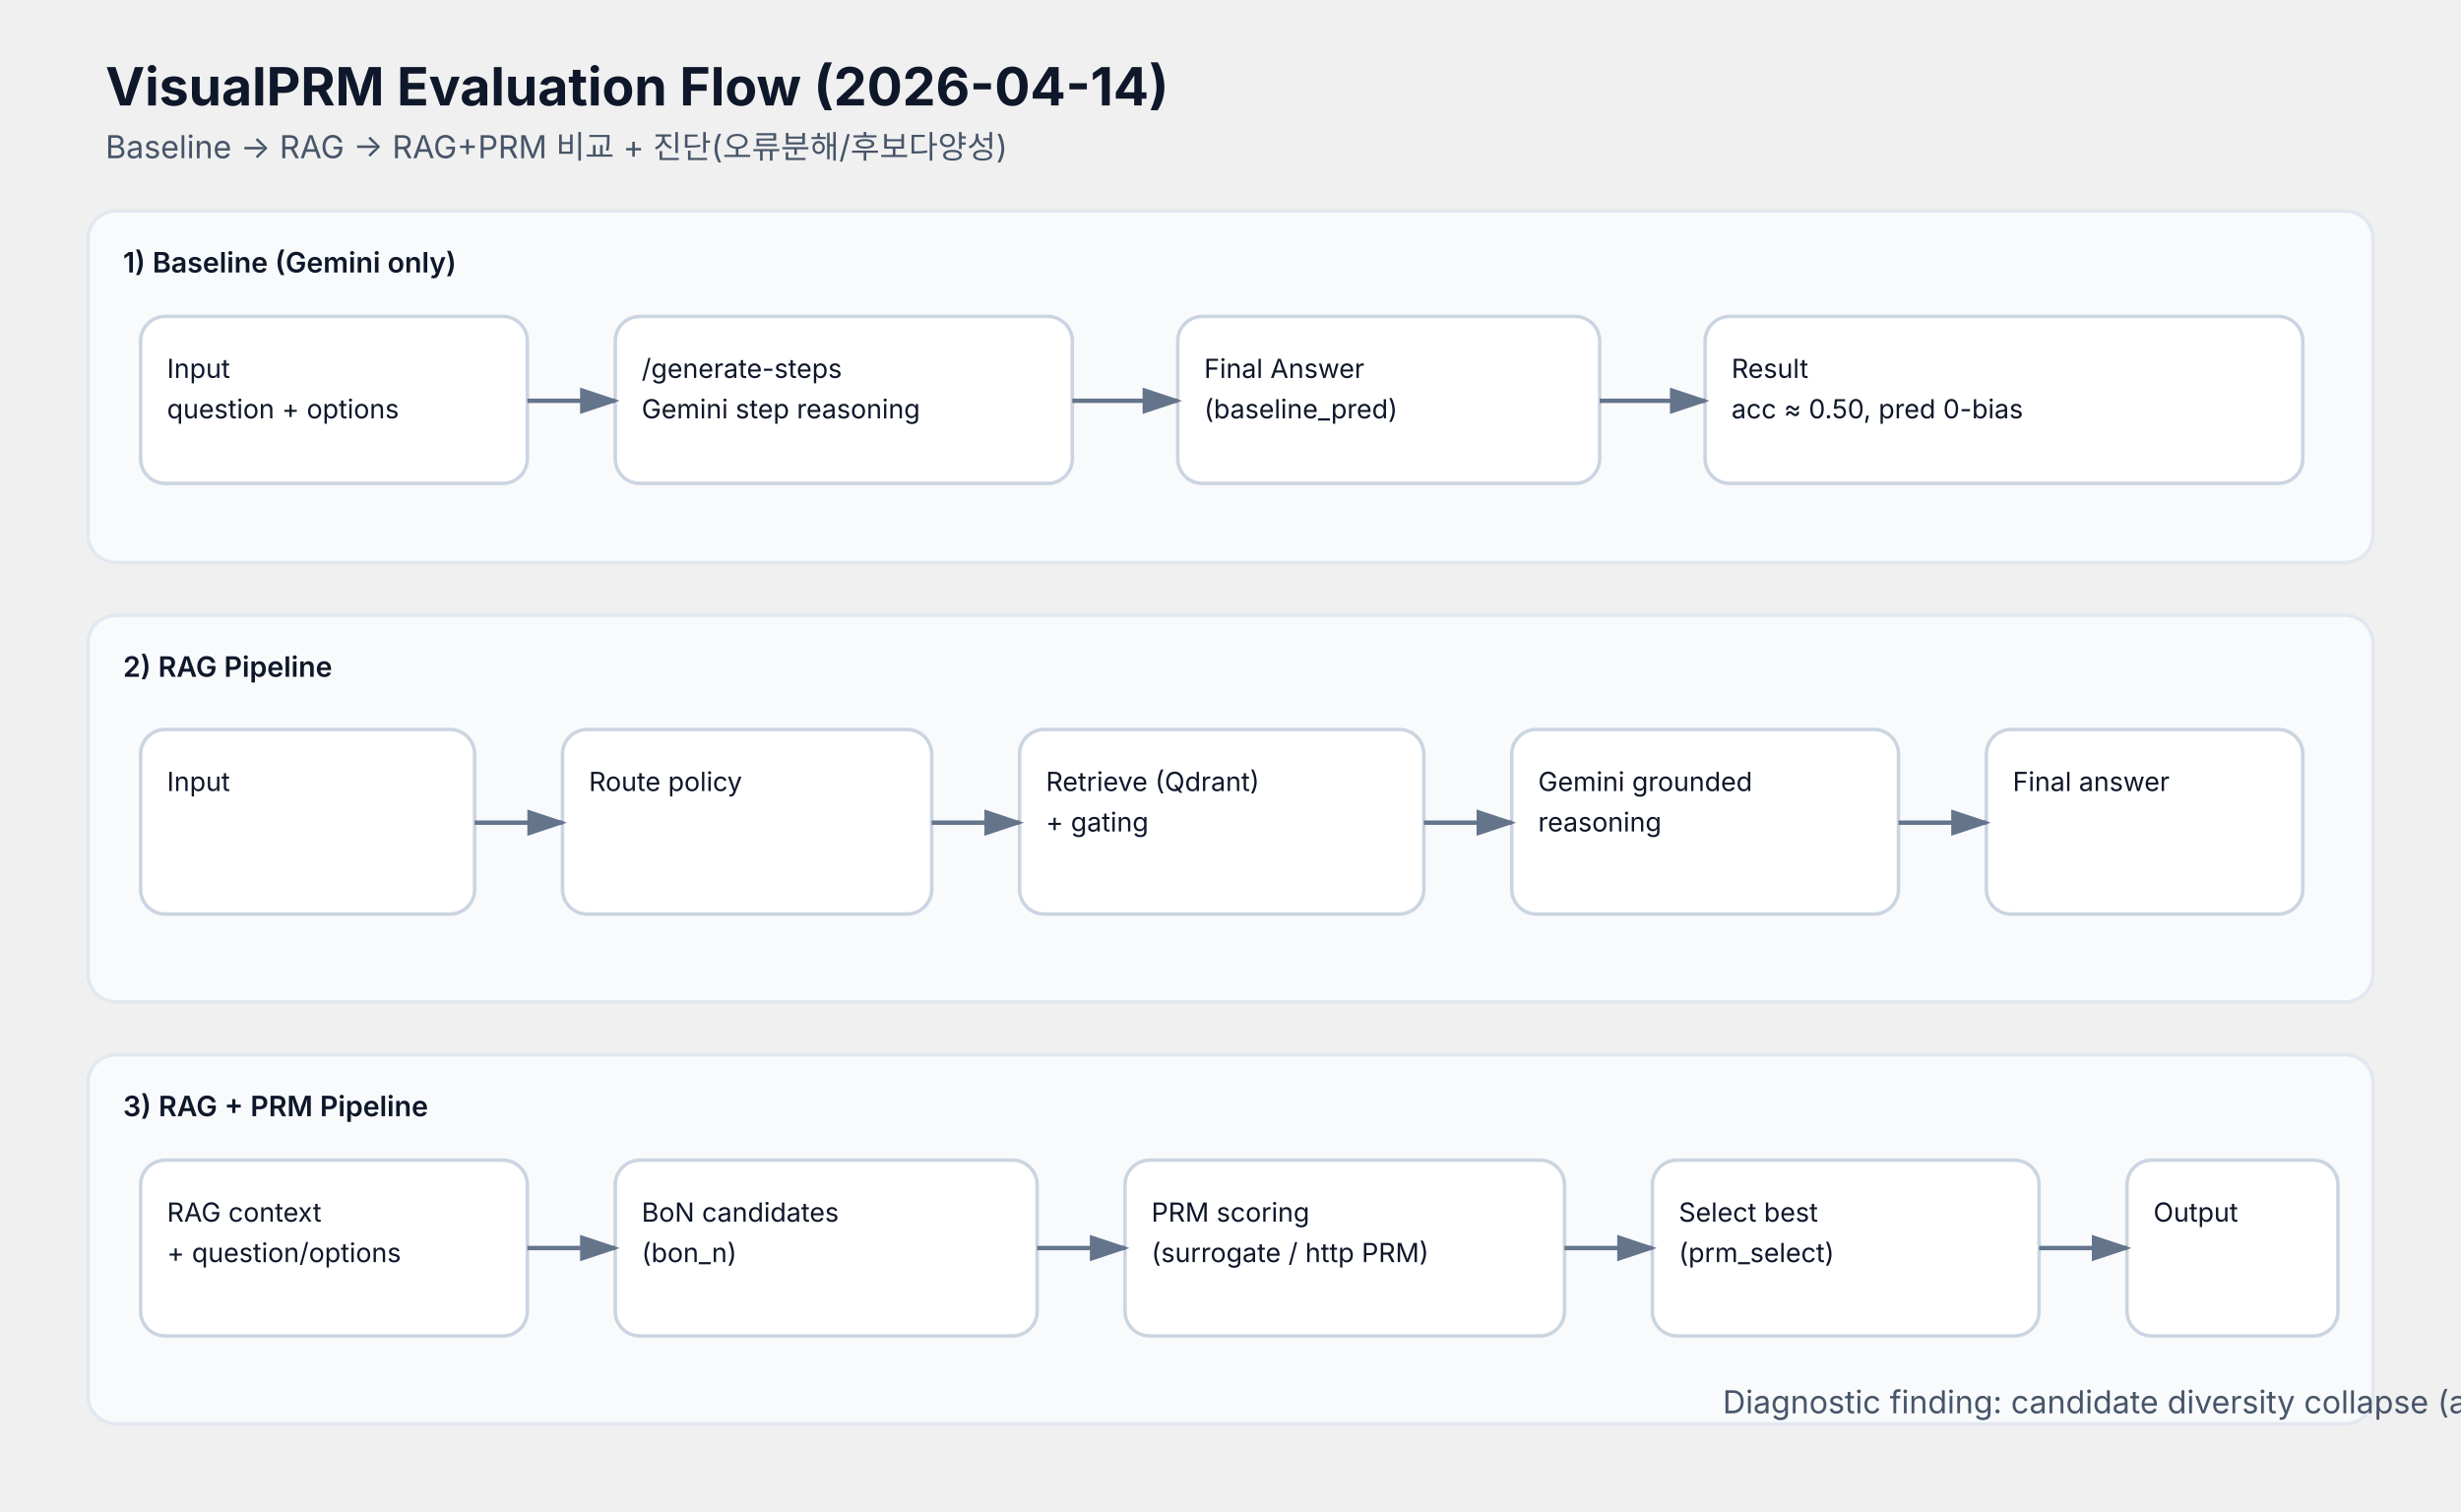
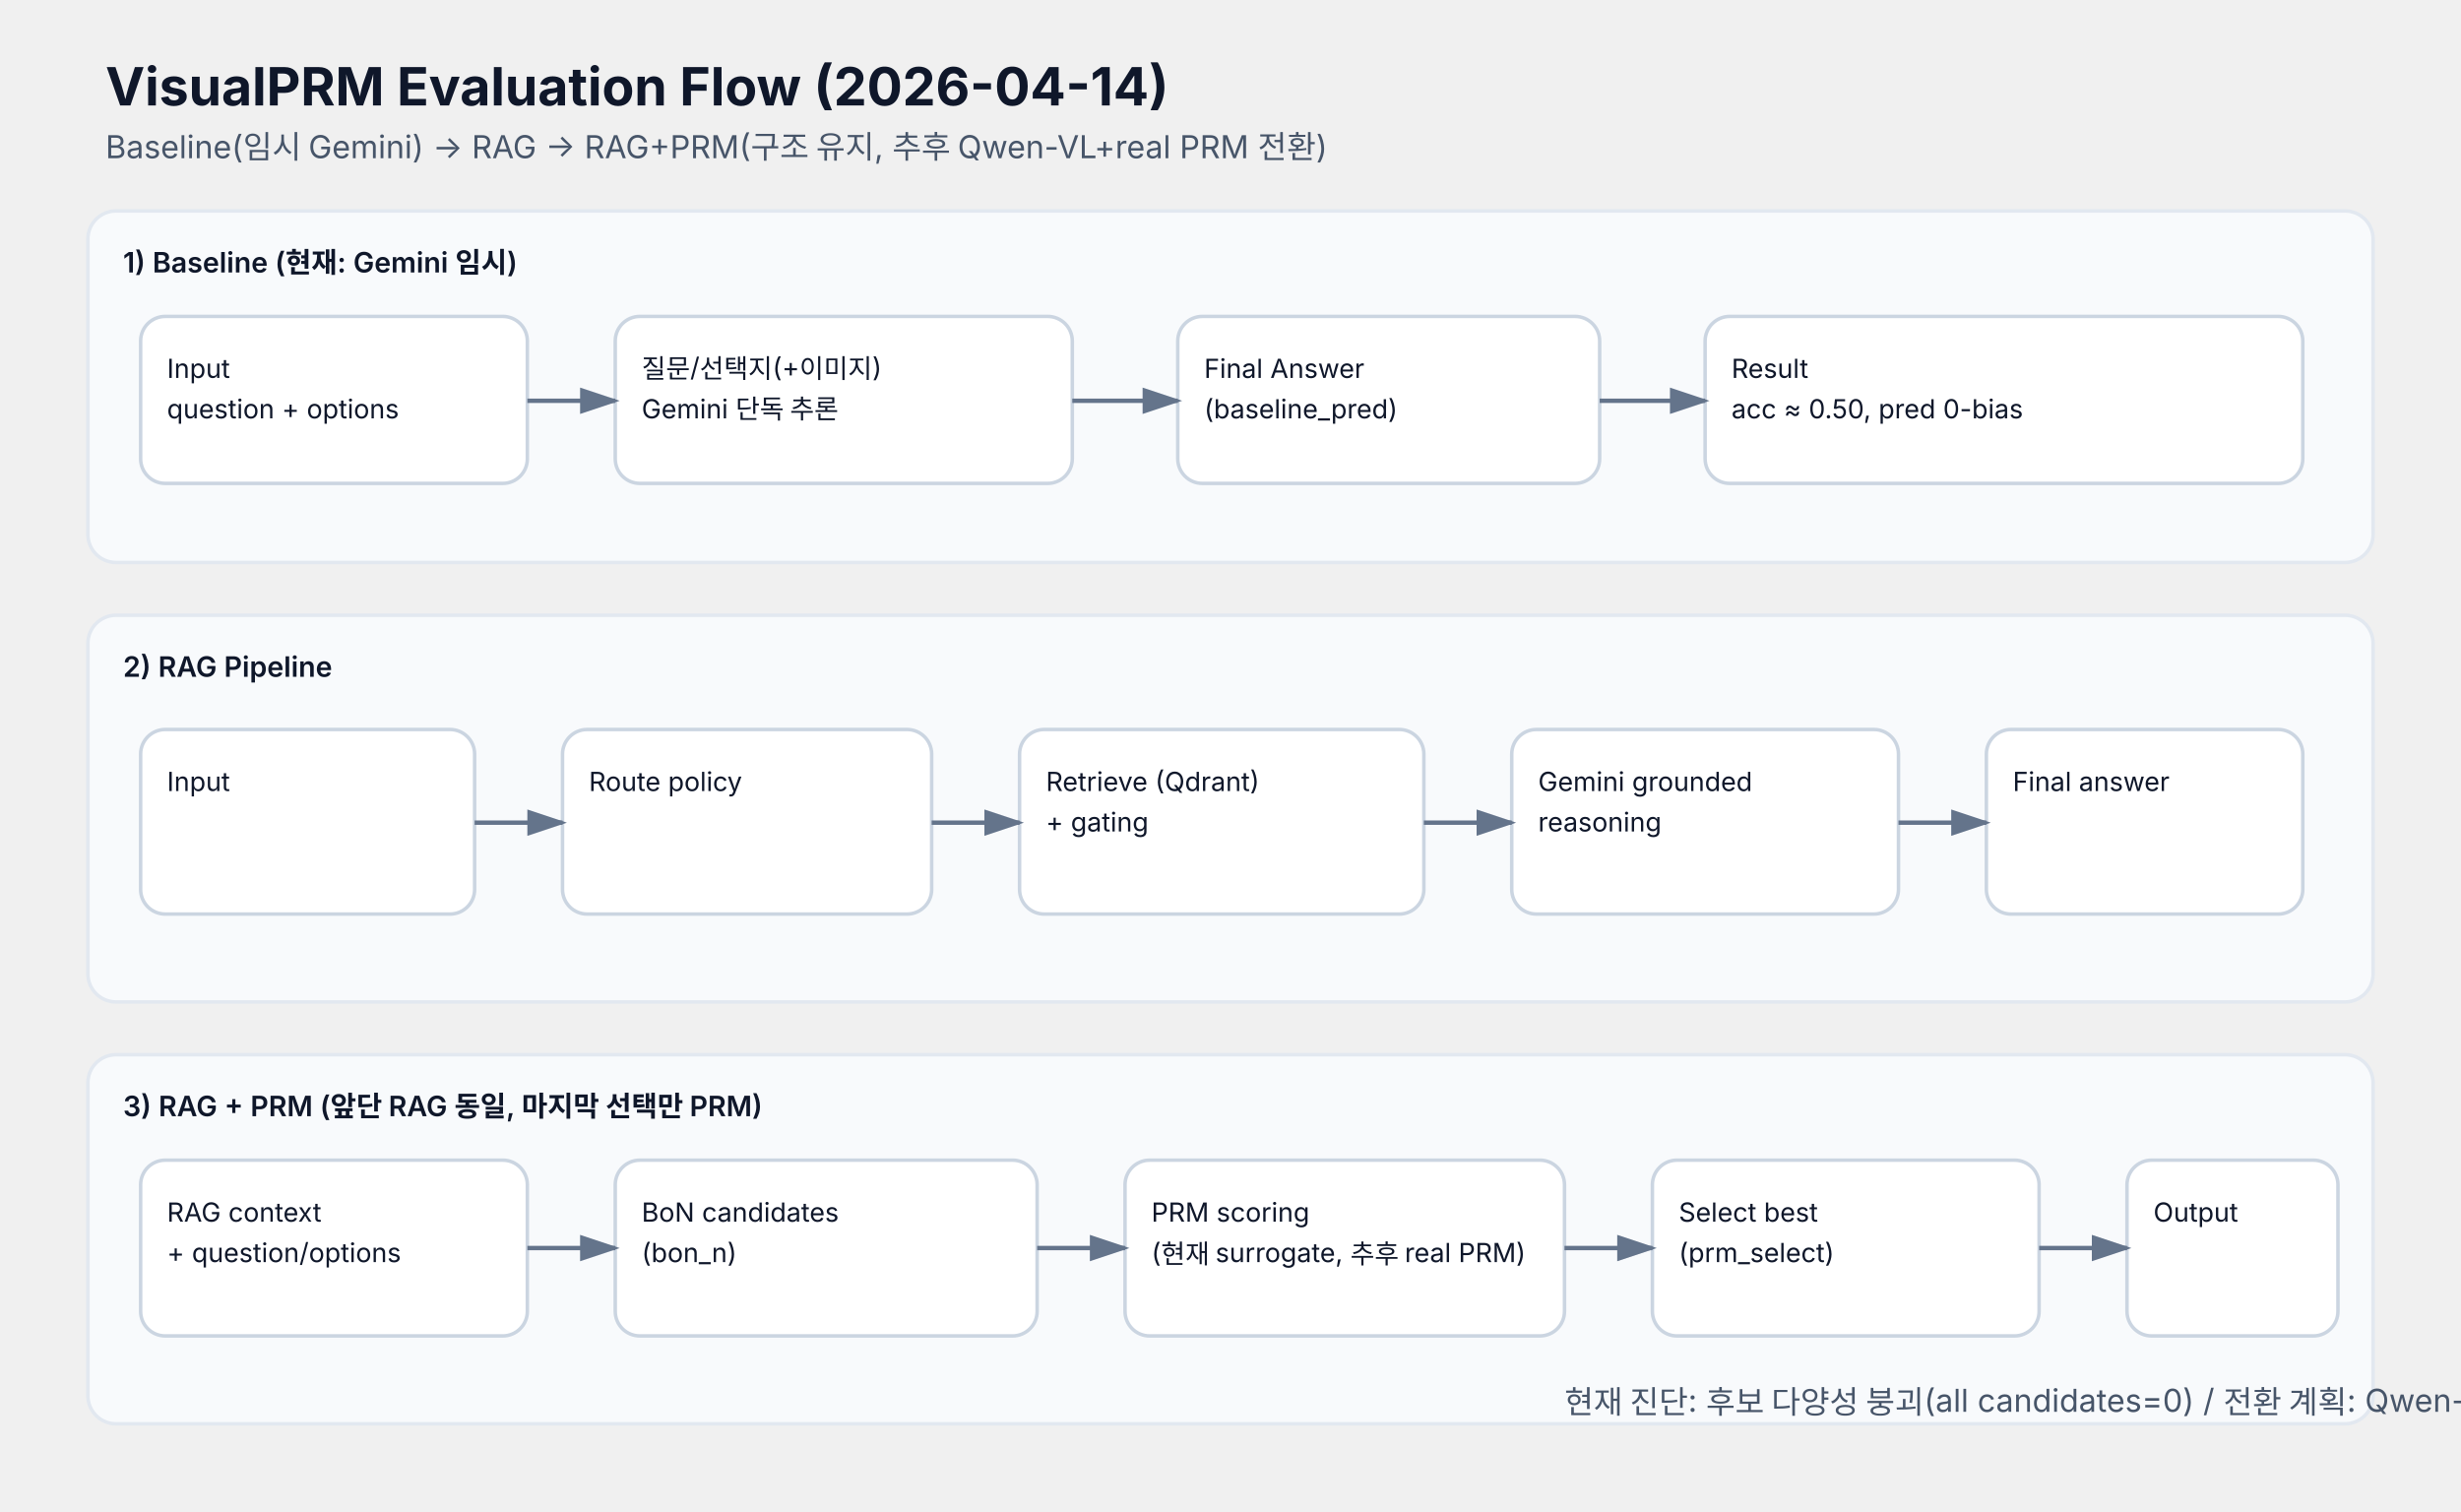
<svg xmlns="http://www.w3.org/2000/svg" width="1400" height="860" viewBox="0 0 1400 860">
  <defs>
    <style>
      .t{font-family:Inter,Segoe UI,Arial,sans-serif;fill:#0f172a}
      .h{font-size:30px;font-weight:700}
      .s{font-size:18px;fill:#475569}
      .b{font-size:16px;font-weight:600}
      .n{font-size:15px}
      .box{fill:#ffffff;stroke:#cbd5e1;stroke-width:2;rx:14}
      .lane{fill:#f8fafc;stroke:#e2e8f0;stroke-width:2;rx:16}
      .a{stroke:#64748b;stroke-width:2.5;marker-end:url(#m)}
    </style>
    <marker id="m" markerWidth="10" markerHeight="10" refX="8" refY="3" orient="auto">
      <path d="M0,0 L0,6 L9,3 z" fill="#64748b" />
    </marker>
  </defs>
  <text x="60" y="60" class="t h">VisualPRM Evaluation Flow (2026-04-14)</text>
-   <text x="60" y="90" class="t s">Baseline → RAG → RAG+PRM 비교 + 진단(오류분해/후보다양성)</text>
+   <text x="60" y="90" class="t s">Baseline(임시 Gemini) → RAG → RAG+PRM(구조 유지, 추후 Qwen-VL+real PRM 전환)</text>
  <rect x="50" y="120" width="1300" height="200" class="lane" />
-   <text x="70" y="155" class="t b">1) Baseline (Gemini only)</text>
+   <text x="70" y="155" class="t b">1) Baseline (현재: Gemini 임시)</text>
  <rect x="80" y="180" width="220" height="95" class="box" />
  <text x="95" y="215" class="t n">Input</text>
  <text x="95" y="238" class="t n">question + options</text>
  <rect x="350" y="180" width="260" height="95" class="box" />
-   <text x="365" y="215" class="t n">/generate-steps</text>
-   <text x="365" y="238" class="t n">Gemini step reasoning</text>
+   <text x="365" y="215" class="t n">질문/선택지(+이미지)</text>
+   <text x="365" y="238" class="t n">Gemini 단독 추론</text>
  <rect x="670" y="180" width="240" height="95" class="box" />
  <text x="685" y="215" class="t n">Final Answer</text>
  <text x="685" y="238" class="t n">(baseline_pred)</text>
  <rect x="970" y="180" width="340" height="95" class="box" />
  <text x="985" y="215" class="t n">Result</text>
  <text x="985" y="238" class="t n">acc ≈ 0.50, pred 0-bias</text>
  <line x1="300" y1="228" x2="350" y2="228" class="a" />
  <line x1="610" y1="228" x2="670" y2="228" class="a" />
  <line x1="910" y1="228" x2="970" y2="228" class="a" />
  <rect x="50" y="350" width="1300" height="220" class="lane" />
  <text x="70" y="385" class="t b">2) RAG Pipeline</text>
  <rect x="80" y="415" width="190" height="105" class="box" />
  <text x="95" y="450" class="t n">Input</text>
  <rect x="320" y="415" width="210" height="105" class="box" />
  <text x="335" y="450" class="t n">Route policy</text>
  <rect x="580" y="415" width="230" height="105" class="box" />
  <text x="595" y="450" class="t n">Retrieve (Qdrant)</text>
  <text x="595" y="473" class="t n">+ gating</text>
  <rect x="860" y="415" width="220" height="105" class="box" />
  <text x="875" y="450" class="t n">Gemini grounded</text>
  <text x="875" y="473" class="t n">reasoning</text>
  <rect x="1130" y="415" width="180" height="105" class="box" />
  <text x="1145" y="450" class="t n">Final answer</text>
  <line x1="270" y1="468" x2="320" y2="468" class="a" />
  <line x1="530" y1="468" x2="580" y2="468" class="a" />
  <line x1="810" y1="468" x2="860" y2="468" class="a" />
  <line x1="1080" y1="468" x2="1130" y2="468" class="a" />
  <rect x="50" y="600" width="1300" height="210" class="lane" />
-   <text x="70" y="635" class="t b">3) RAG + PRM Pipeline</text>
+   <text x="70" y="635" class="t b">3) RAG + PRM (앞단 RAG 동일, 마지막 선택만 PRM)</text>
  <rect x="80" y="660" width="220" height="100" class="box" />
  <text x="95" y="695" class="t n">RAG context</text>
  <text x="95" y="718" class="t n">+ question/options</text>
  <rect x="350" y="660" width="240" height="100" class="box" />
  <text x="365" y="695" class="t n">BoN candidates</text>
  <text x="365" y="718" class="t n">(bon_n)</text>
  <rect x="640" y="660" width="250" height="100" class="box" />
  <text x="655" y="695" class="t n">PRM scoring</text>
-   <text x="655" y="718" class="t n">(surrogate / http PRM)</text>
+   <text x="655" y="718" class="t n">(현재 surrogate, 추후 real PRM)</text>
  <rect x="940" y="660" width="220" height="100" class="box" />
  <text x="955" y="695" class="t n">Select best</text>
  <text x="955" y="718" class="t n">(prm_select)</text>
  <rect x="1210" y="660" width="120" height="100" class="box" />
  <text x="1225" y="695" class="t n">Output</text>
  <line x1="300" y1="710" x2="350" y2="710" class="a" />
  <line x1="590" y1="710" x2="640" y2="710" class="a" />
  <line x1="890" y1="710" x2="940" y2="710" class="a" />
  <line x1="1160" y1="710" x2="1210" y2="710" class="a" />
-   <text x="980" y="804" class="t s">Diagnostic finding: candidate diversity collapse (all candidates=0)</text>
+   <text x="890" y="804" class="t s">현재 진단: 후보 다양성 붕괴(all candidates=0) / 전환 계획: Qwen-VL + real PRM</text>
</svg>
